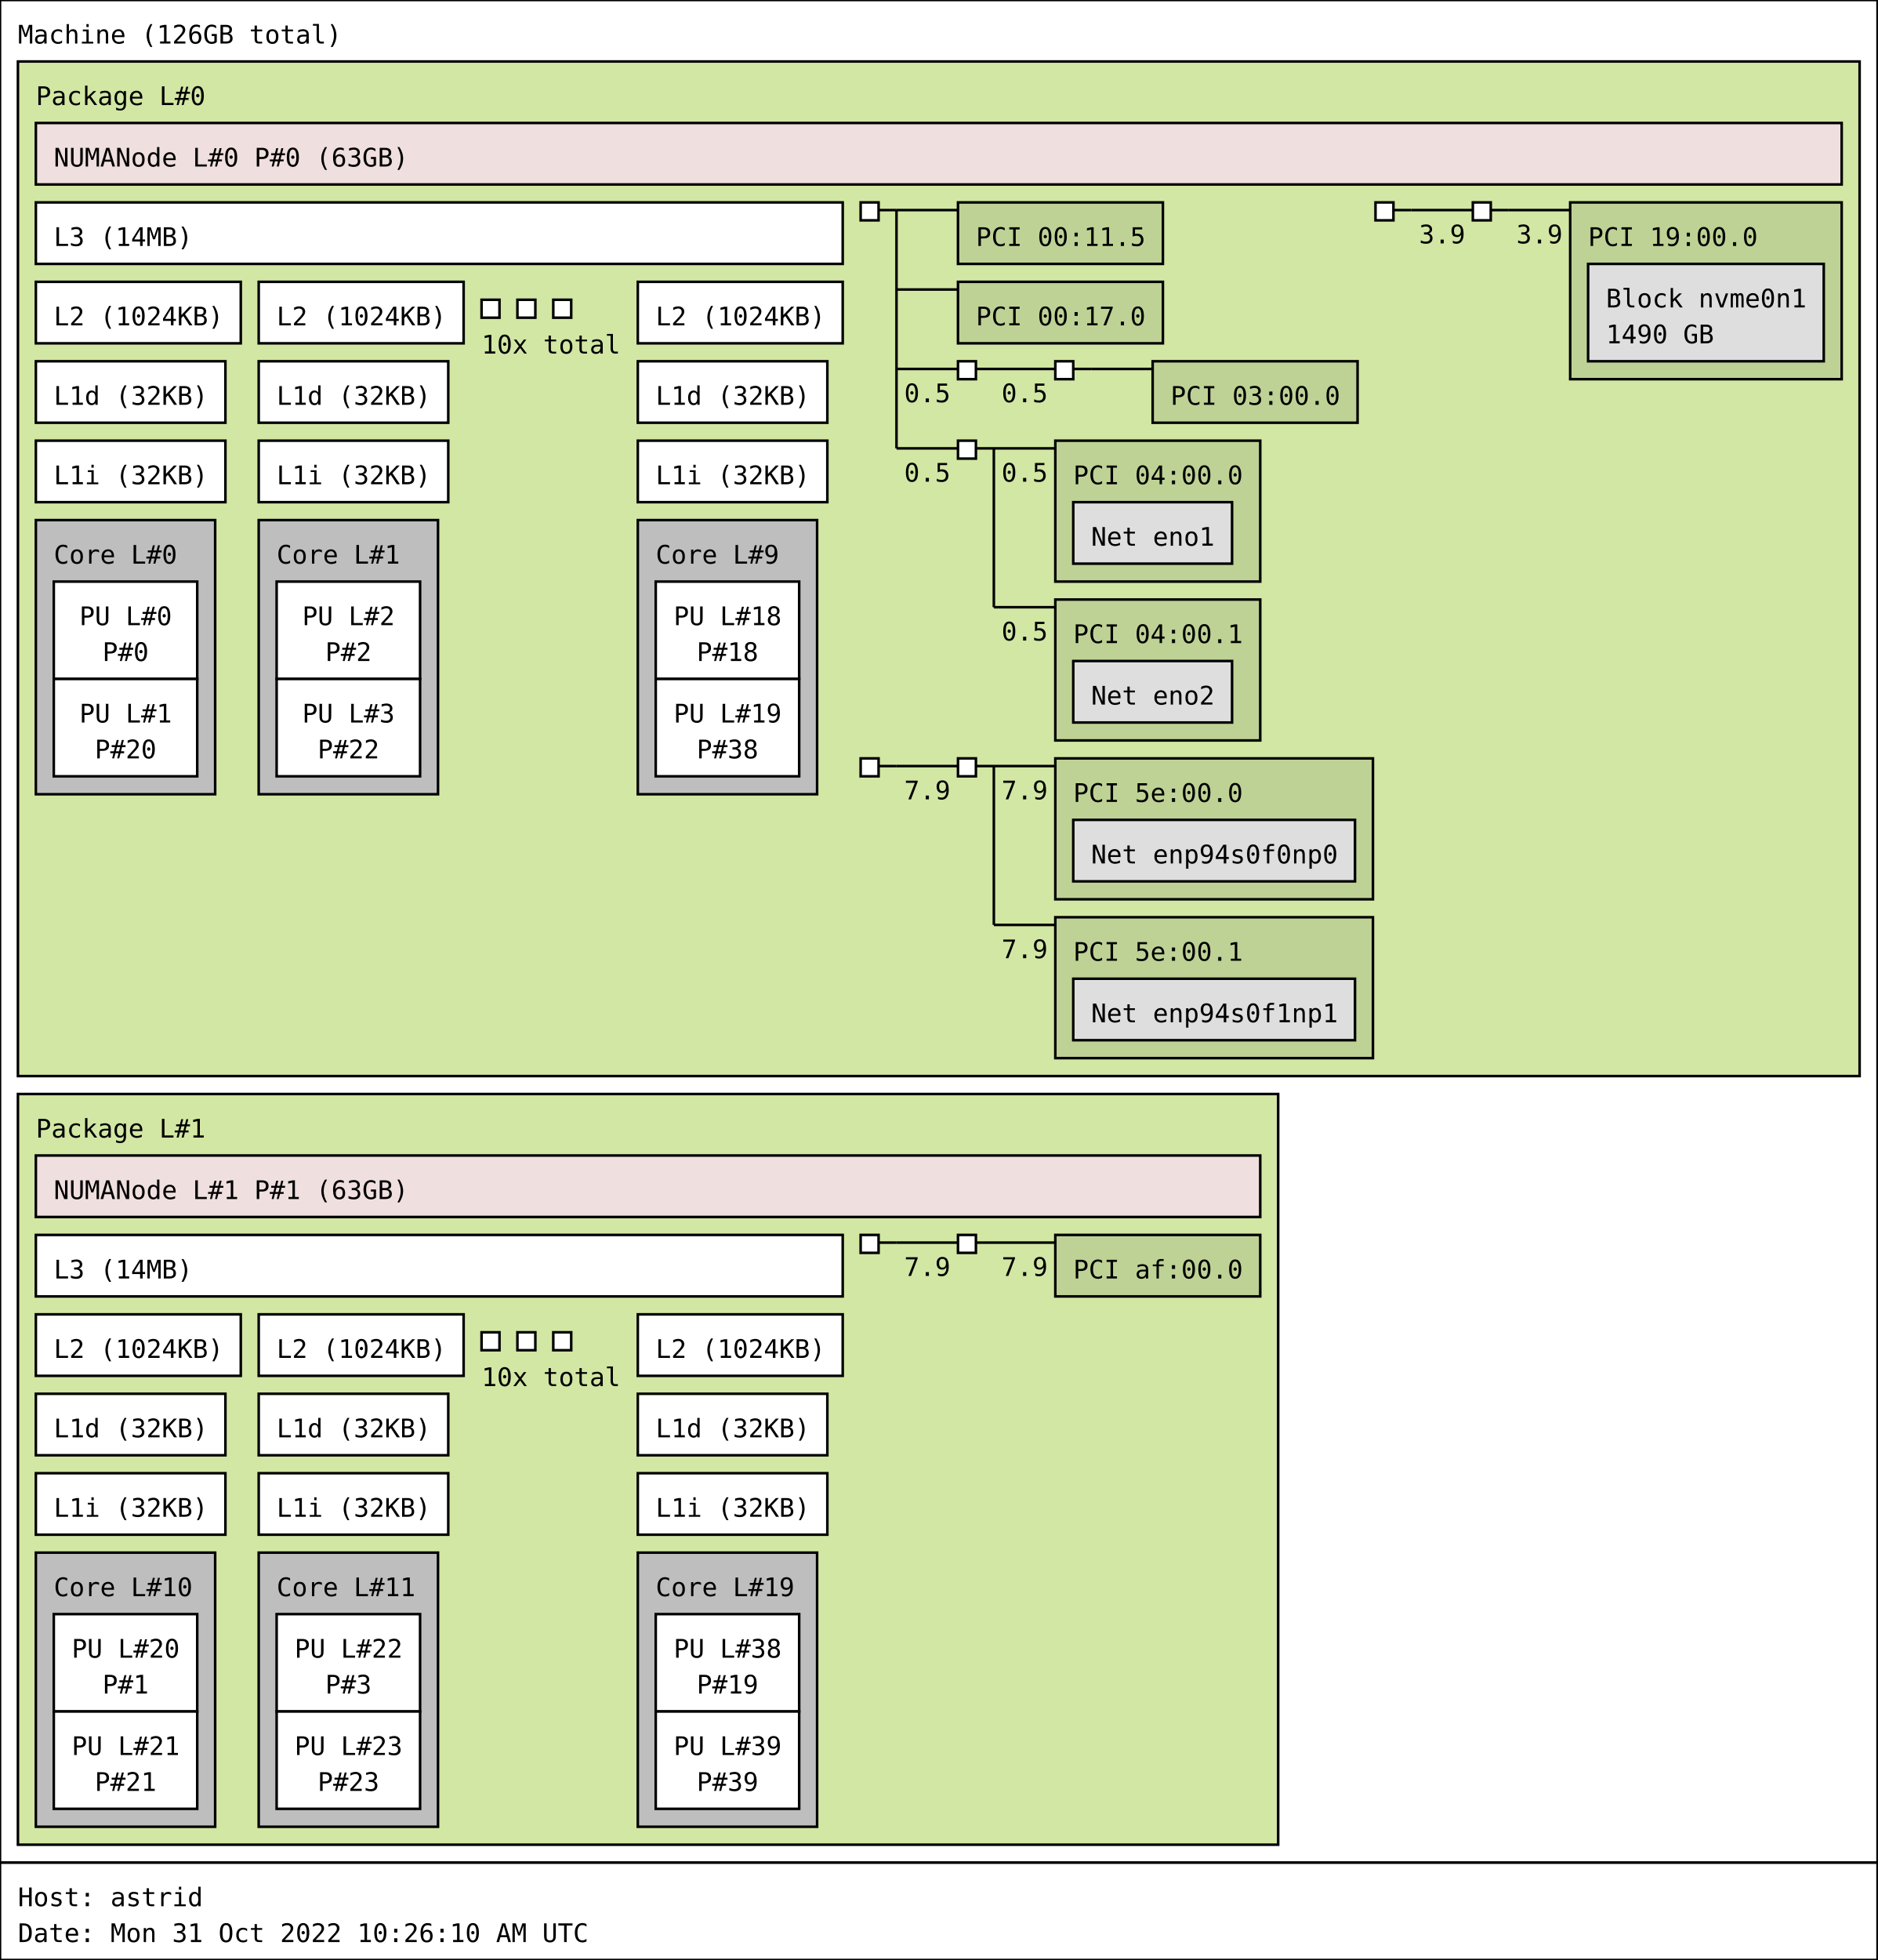
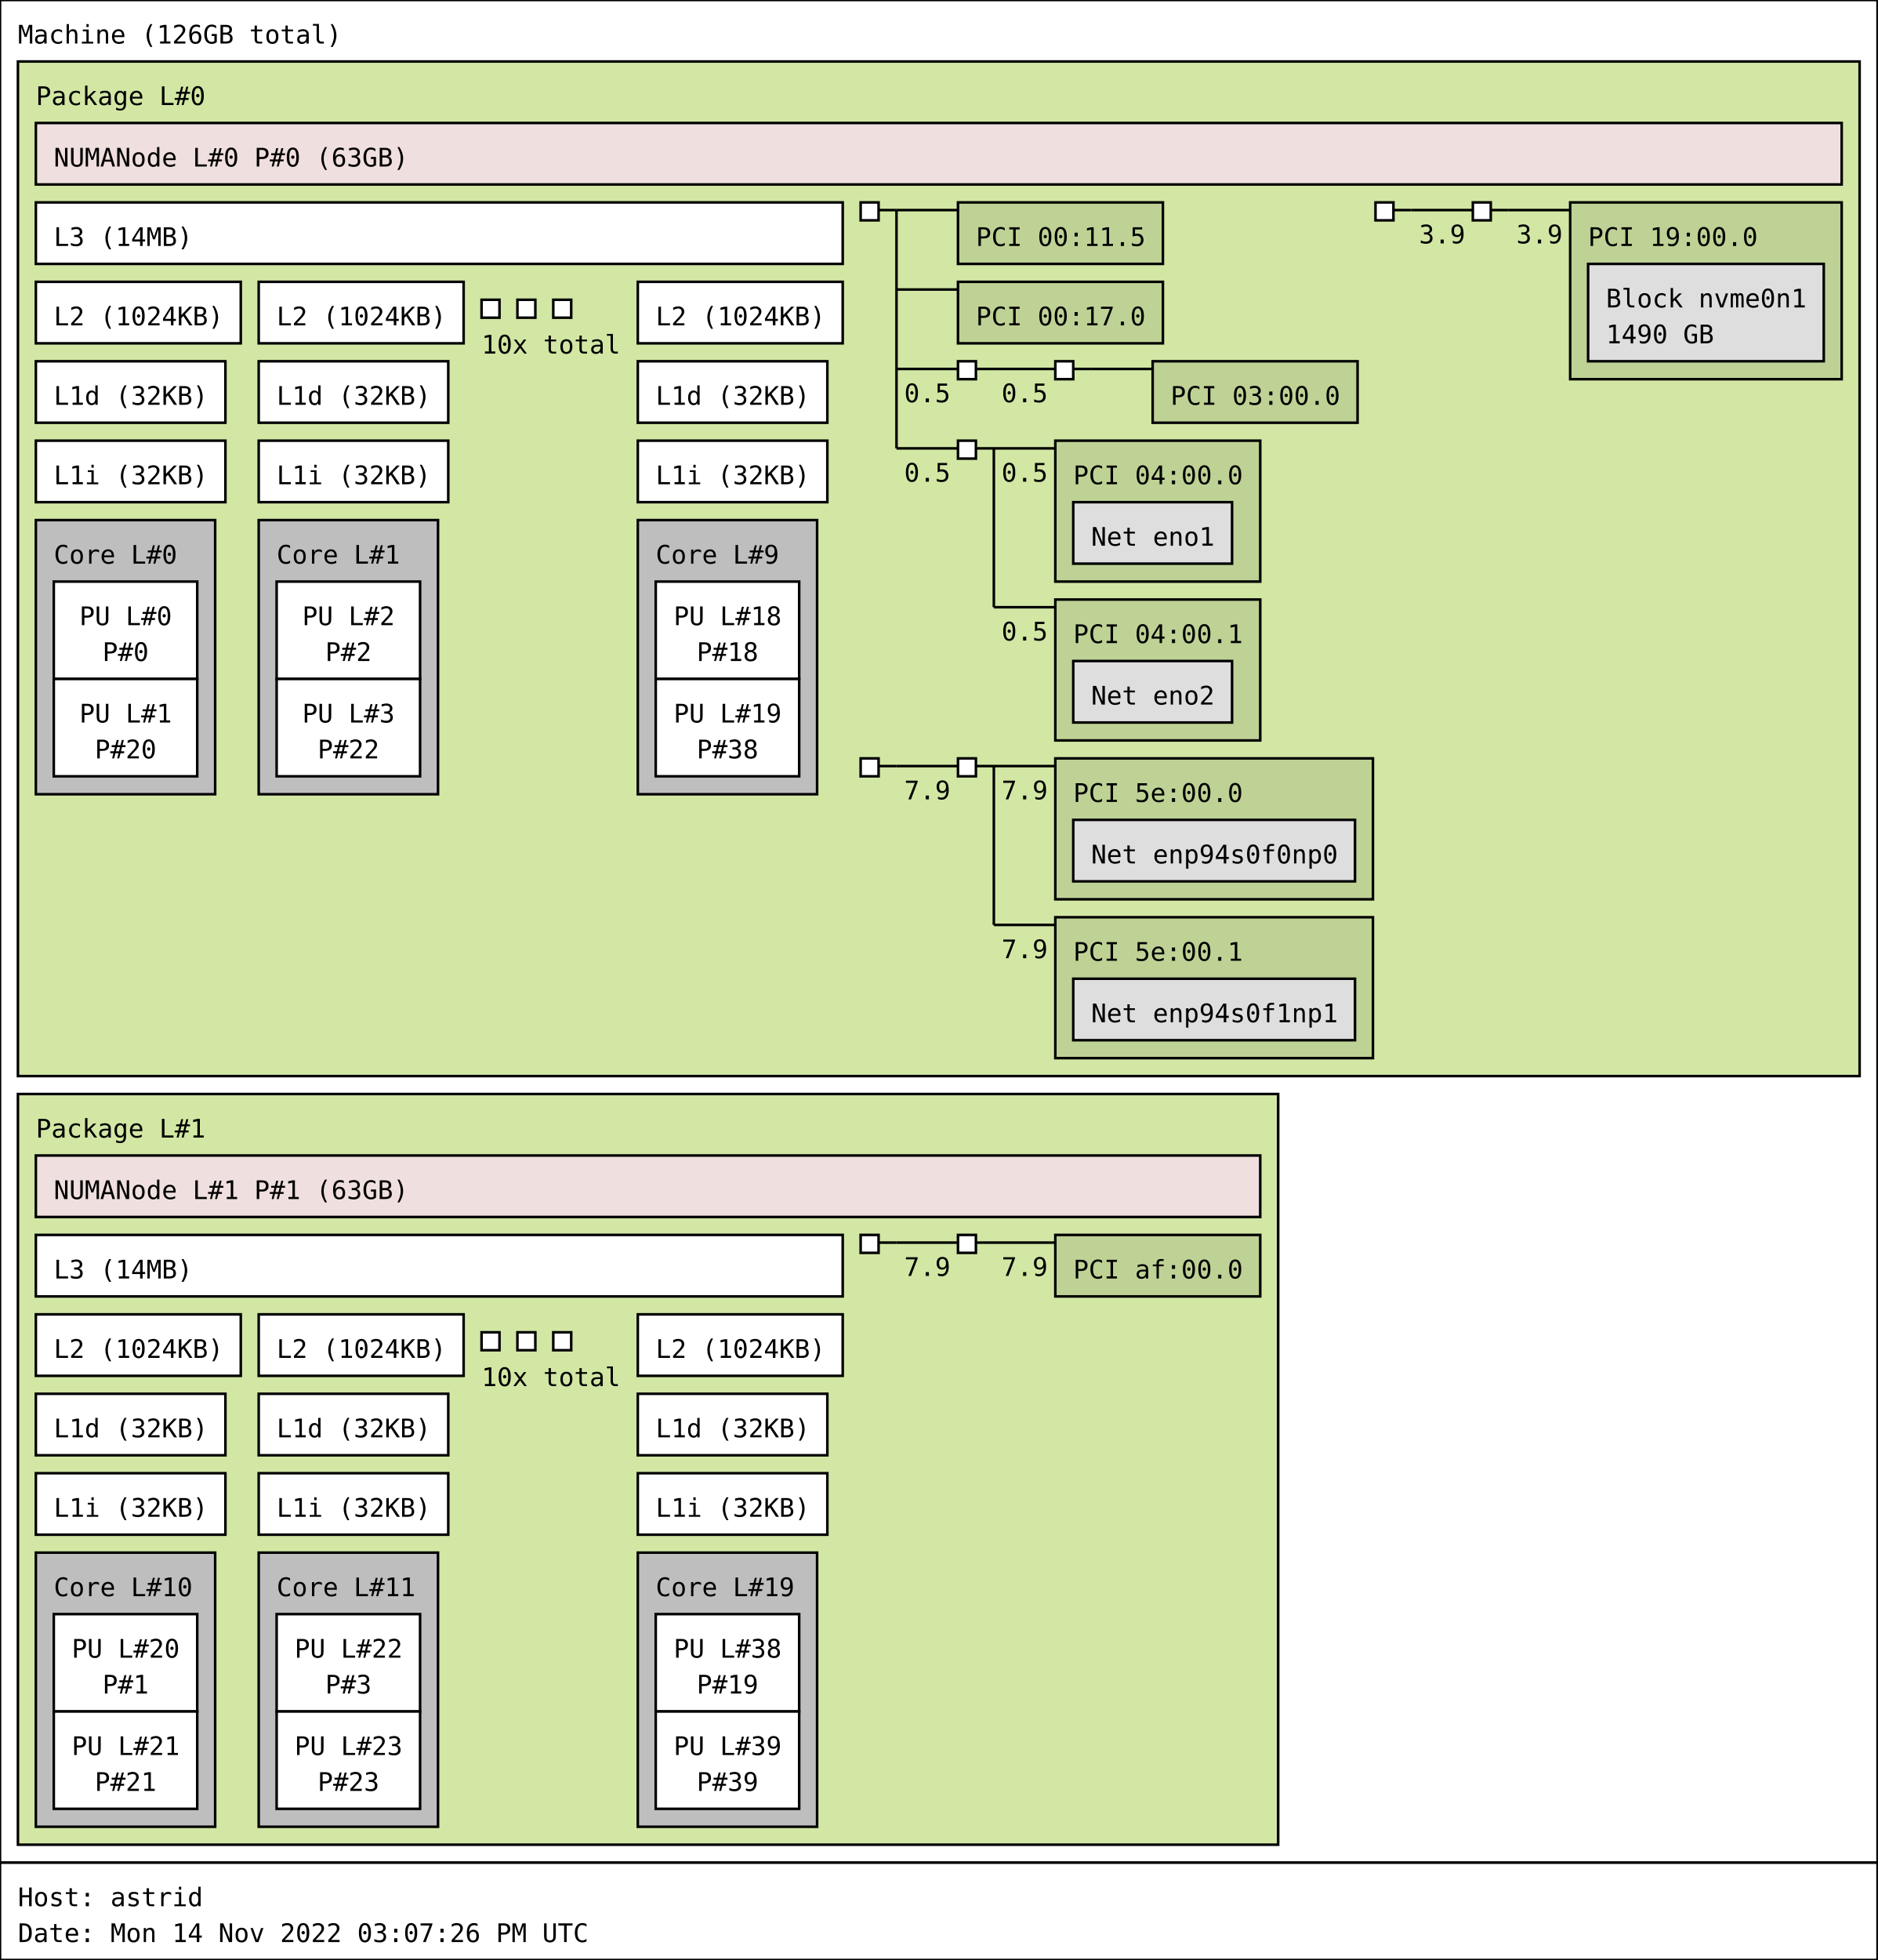
<svg xmlns="http://www.w3.org/2000/svg" width="733px" height="765px" viewBox="0 0 733px 765px" version="1.1">
  <rect id="Machine_0_rect" class="Machine" x="0" y="0" width="733" height="727" fill="rgb(255,255,255)" stroke="rgb(0,0,0)" stroke-width="1" />
  <text id="Machine_0_text" class="Machine" font-family="Monospace" x="7" y="17" fill="rgb(0,0,0)" font-size="10px">Machine (126GB total)</text>
  <rect id="Package_0_rect" class="Package" x="7" y="24" width="719" height="396" fill="rgb(210,231,164)" stroke="rgb(0,0,0)" stroke-width="1" />
  <text id="Package_0_text" class="Package" font-family="Monospace" x="14" y="41" fill="rgb(0,0,0)" font-size="10px">Package L#0</text>
  <rect id="L3_0_rect" class="L3" x="14" y="79" width="315" height="24" fill="rgb(255,255,255)" stroke="rgb(0,0,0)" stroke-width="1" />
  <text id="L3_0_text" class="L3" font-family="Monospace" x="21" y="96" fill="rgb(0,0,0)" font-size="10px">L3 (14MB)</text>
  <rect id="L2_0_rect" class="L2" x="14" y="110" width="80" height="24" fill="rgb(255,255,255)" stroke="rgb(0,0,0)" stroke-width="1" />
  <text id="L2_0_text" class="L2" font-family="Monospace" x="21" y="127" fill="rgb(0,0,0)" font-size="10px">L2 (1024KB)</text>
  <rect id="L1d_0_rect" class="L1d" x="14" y="141" width="74" height="24" fill="rgb(255,255,255)" stroke="rgb(0,0,0)" stroke-width="1" />
  <text id="L1d_0_text" class="L1d" font-family="Monospace" x="21" y="158" fill="rgb(0,0,0)" font-size="10px">L1d (32KB)</text>
  <rect id="L1i_0_rect" class="L1i" x="14" y="172" width="74" height="24" fill="rgb(255,255,255)" stroke="rgb(0,0,0)" stroke-width="1" />
  <text id="L1i_0_text" class="L1i" font-family="Monospace" x="21" y="189" fill="rgb(0,0,0)" font-size="10px">L1i (32KB)</text>
  <rect id="Core_0_rect" class="Core" x="14" y="203" width="70" height="107" fill="rgb(190,190,190)" stroke="rgb(0,0,0)" stroke-width="1" />
  <text id="Core_0_text" class="Core" font-family="Monospace" x="21" y="220" fill="rgb(0,0,0)" font-size="10px">Core L#0</text>
  <rect id="PU_0_rect" class="PU" x="21" y="227" width="56" height="38" fill="rgb(255,255,255)" stroke="rgb(0,0,0)" stroke-width="1" />
  <text id="PU_0_text" class="PU" font-family="Monospace" x="31" y="244" fill="rgb(0,0,0)" font-size="10px">PU L#0</text>
  <text id="PU_0_text_1" class="PU" font-family="Monospace" x="40" y="258" fill="rgb(0,0,0)" font-size="10px">P#0</text>
  <rect id="PU_1_rect" class="PU" x="21" y="265" width="56" height="38" fill="rgb(255,255,255)" stroke="rgb(0,0,0)" stroke-width="1" />
  <text id="PU_1_text" class="PU" font-family="Monospace" x="31" y="282" fill="rgb(0,0,0)" font-size="10px">PU L#1</text>
  <text id="PU_1_text_1" class="PU" font-family="Monospace" x="37" y="296" fill="rgb(0,0,0)" font-size="10px">P#20</text>
  <rect id="L2_1_rect" class="L2" x="101" y="110" width="80" height="24" fill="rgb(255,255,255)" stroke="rgb(0,0,0)" stroke-width="1" />
  <text id="L2_1_text" class="L2" font-family="Monospace" x="108" y="127" fill="rgb(0,0,0)" font-size="10px">L2 (1024KB)</text>
  <rect id="L1d_1_rect" class="L1d" x="101" y="141" width="74" height="24" fill="rgb(255,255,255)" stroke="rgb(0,0,0)" stroke-width="1" />
  <text id="L1d_1_text" class="L1d" font-family="Monospace" x="108" y="158" fill="rgb(0,0,0)" font-size="10px">L1d (32KB)</text>
  <rect id="L1i_1_rect" class="L1i" x="101" y="172" width="74" height="24" fill="rgb(255,255,255)" stroke="rgb(0,0,0)" stroke-width="1" />
  <text id="L1i_1_text" class="L1i" font-family="Monospace" x="108" y="189" fill="rgb(0,0,0)" font-size="10px">L1i (32KB)</text>
  <rect id="Core_1_rect" class="Core" x="101" y="203" width="70" height="107" fill="rgb(190,190,190)" stroke="rgb(0,0,0)" stroke-width="1" />
  <text id="Core_1_text" class="Core" font-family="Monospace" x="108" y="220" fill="rgb(0,0,0)" font-size="10px">Core L#1</text>
  <rect id="PU_2_rect" class="PU" x="108" y="227" width="56" height="38" fill="rgb(255,255,255)" stroke="rgb(0,0,0)" stroke-width="1" />
  <text id="PU_2_text" class="PU" font-family="Monospace" x="118" y="244" fill="rgb(0,0,0)" font-size="10px">PU L#2</text>
  <text id="PU_2_text_1" class="PU" font-family="Monospace" x="127" y="258" fill="rgb(0,0,0)" font-size="10px">P#2</text>
  <rect id="PU_3_rect" class="PU" x="108" y="265" width="56" height="38" fill="rgb(255,255,255)" stroke="rgb(0,0,0)" stroke-width="1" />
  <text id="PU_3_text" class="PU" font-family="Monospace" x="118" y="282" fill="rgb(0,0,0)" font-size="10px">PU L#3</text>
  <text id="PU_3_text_1" class="PU" font-family="Monospace" x="124" y="296" fill="rgb(0,0,0)" font-size="10px">P#22</text>
  <rect id="L2_2_rect" class="L2" x="188" y="117" width="7" height="7" fill="rgb(255,255,255)" stroke="rgb(0,0,0)" stroke-width="1" />
  <rect id="L2_2_rect" class="L2" x="202" y="117" width="7" height="7" fill="rgb(255,255,255)" stroke="rgb(0,0,0)" stroke-width="1" />
  <rect id="L2_2_rect" class="L2" x="216" y="117" width="7" height="7" fill="rgb(255,255,255)" stroke="rgb(0,0,0)" stroke-width="1" />
  <text id="L2_2_text" class="L2" font-family="Monospace" x="188" y="138" fill="rgb(0,0,0)" font-size="10px">10x total</text>
  <rect id="L2_9_rect" class="L2" x="249" y="110" width="80" height="24" fill="rgb(255,255,255)" stroke="rgb(0,0,0)" stroke-width="1" />
  <text id="L2_9_text" class="L2" font-family="Monospace" x="256" y="127" fill="rgb(0,0,0)" font-size="10px">L2 (1024KB)</text>
  <rect id="L1d_9_rect" class="L1d" x="249" y="141" width="74" height="24" fill="rgb(255,255,255)" stroke="rgb(0,0,0)" stroke-width="1" />
  <text id="L1d_9_text" class="L1d" font-family="Monospace" x="256" y="158" fill="rgb(0,0,0)" font-size="10px">L1d (32KB)</text>
  <rect id="L1i_9_rect" class="L1i" x="249" y="172" width="74" height="24" fill="rgb(255,255,255)" stroke="rgb(0,0,0)" stroke-width="1" />
  <text id="L1i_9_text" class="L1i" font-family="Monospace" x="256" y="189" fill="rgb(0,0,0)" font-size="10px">L1i (32KB)</text>
  <rect id="Core_9_rect" class="Core" x="249" y="203" width="70" height="107" fill="rgb(190,190,190)" stroke="rgb(0,0,0)" stroke-width="1" />
  <text id="Core_9_text" class="Core" font-family="Monospace" x="256" y="220" fill="rgb(0,0,0)" font-size="10px">Core L#9</text>
  <rect id="PU_18_rect" class="PU" x="256" y="227" width="56" height="38" fill="rgb(255,255,255)" stroke="rgb(0,0,0)" stroke-width="1" />
  <text id="PU_18_text" class="PU" font-family="Monospace" x="263" y="244" fill="rgb(0,0,0)" font-size="10px">PU L#18</text>
  <text id="PU_18_text_1" class="PU" font-family="Monospace" x="272" y="258" fill="rgb(0,0,0)" font-size="10px">P#18</text>
  <rect id="PU_19_rect" class="PU" x="256" y="265" width="56" height="38" fill="rgb(255,255,255)" stroke="rgb(0,0,0)" stroke-width="1" />
  <text id="PU_19_text" class="PU" font-family="Monospace" x="263" y="282" fill="rgb(0,0,0)" font-size="10px">PU L#19</text>
  <text id="PU_19_text_1" class="PU" font-family="Monospace" x="272" y="296" fill="rgb(0,0,0)" font-size="10px">P#38</text>
  <rect id="NUMANode_0_rect" class="NUMANode" x="14" y="48" width="705" height="24" fill="rgb(239,223,222)" stroke="rgb(0,0,0)" stroke-width="1" />
  <text id="NUMANode_0_text" class="NUMANode" font-family="Monospace" x="21" y="65" fill="rgb(0,0,0)" font-size="10px">NUMANode L#0 P#0 (63GB)</text>
  <rect id="HostBridge_0_rect" class="HostBridge" x="336" y="79" width="7" height="7" fill="rgb(255,255,255)" stroke="rgb(0,0,0)" stroke-width="1" />
  <line id="HostBridge_0_line" class="HostBridge" x1="343" y1="82" x2="350" y2="82" stroke="rgb(0,0,0)" stroke-width="1" />
  <line id="HostBridge_0_line_2" class="HostBridge" x1="350" y1="82" x2="374" y2="82" stroke="rgb(0,0,0)" stroke-width="1" />
  <line id="HostBridge_0_line_3" class="HostBridge" x1="350" y1="113" x2="374" y2="113" stroke="rgb(0,0,0)" stroke-width="1" />
  <line id="HostBridge_0_line_4" class="HostBridge" x1="350" y1="144" x2="374" y2="144" stroke="rgb(0,0,0)" stroke-width="1" />
  <text id="HostBridge_0_text_4" class="HostBridge" font-family="Monospace" x="353" y="157" fill="rgb(0,0,0)" font-size="10px">0.5</text>
  <line id="HostBridge_0_line_5" class="HostBridge" x1="350" y1="175" x2="374" y2="175" stroke="rgb(0,0,0)" stroke-width="1" />
  <text id="HostBridge_0_text_5" class="HostBridge" font-family="Monospace" x="353" y="188" fill="rgb(0,0,0)" font-size="10px">0.5</text>
  <line id="HostBridge_0_line_1" class="HostBridge" x1="350" y1="82" x2="350" y2="175" stroke="rgb(0,0,0)" stroke-width="1" />
  <rect id="PCI_0_rect" class="PCI" x="374" y="79" width="80" height="24" fill="rgb(190,210,149)" stroke="rgb(0,0,0)" stroke-width="1" />
  <text id="PCI_0_text" class="PCI" font-family="Monospace" x="381" y="96" fill="rgb(0,0,0)" font-size="10px">PCI 00:11.5</text>
  <rect id="PCI_1_rect" class="PCI" x="374" y="110" width="80" height="24" fill="rgb(190,210,149)" stroke="rgb(0,0,0)" stroke-width="1" />
  <text id="PCI_1_text" class="PCI" font-family="Monospace" x="381" y="127" fill="rgb(0,0,0)" font-size="10px">PCI 00:17.0</text>
  <rect id="PCIBridge_1_rect" class="PCIBridge" x="374" y="141" width="7" height="7" fill="rgb(255,255,255)" stroke="rgb(0,0,0)" stroke-width="1" />
  <line id="PCIBridge_1_line" class="PCIBridge" x1="381" y1="144" x2="388" y2="144" stroke="rgb(0,0,0)" stroke-width="1" />
  <line id="PCIBridge_1_line_2" class="PCIBridge" x1="388" y1="144" x2="412" y2="144" stroke="rgb(0,0,0)" stroke-width="1" />
  <text id="PCIBridge_1_text_2" class="PCIBridge" font-family="Monospace" x="391" y="157" fill="rgb(0,0,0)" font-size="10px">0.5</text>
  <line id="PCIBridge_1_line_1" class="PCIBridge" x1="388" y1="144" x2="388" y2="144" stroke="rgb(0,0,0)" stroke-width="1" />
  <rect id="PCIBridge_2_rect" class="PCIBridge" x="412" y="141" width="7" height="7" fill="rgb(255,255,255)" stroke="rgb(0,0,0)" stroke-width="1" />
  <line id="PCIBridge_2_line" class="PCIBridge" x1="419" y1="144" x2="426" y2="144" stroke="rgb(0,0,0)" stroke-width="1" />
  <line id="PCIBridge_2_line_2" class="PCIBridge" x1="426" y1="144" x2="450" y2="144" stroke="rgb(0,0,0)" stroke-width="1" />
  <line id="PCIBridge_2_line_1" class="PCIBridge" x1="426" y1="144" x2="426" y2="144" stroke="rgb(0,0,0)" stroke-width="1" />
  <rect id="PCI_2_rect" class="PCI" x="450" y="141" width="80" height="24" fill="rgb(190,210,149)" stroke="rgb(0,0,0)" stroke-width="1" />
  <text id="PCI_2_text" class="PCI" font-family="Monospace" x="457" y="158" fill="rgb(0,0,0)" font-size="10px">PCI 03:00.0</text>
  <rect id="PCIBridge_3_rect" class="PCIBridge" x="374" y="172" width="7" height="7" fill="rgb(255,255,255)" stroke="rgb(0,0,0)" stroke-width="1" />
  <line id="PCIBridge_3_line" class="PCIBridge" x1="381" y1="175" x2="388" y2="175" stroke="rgb(0,0,0)" stroke-width="1" />
  <line id="PCIBridge_3_line_2" class="PCIBridge" x1="388" y1="175" x2="412" y2="175" stroke="rgb(0,0,0)" stroke-width="1" />
  <text id="PCIBridge_3_text_2" class="PCIBridge" font-family="Monospace" x="391" y="188" fill="rgb(0,0,0)" font-size="10px">0.5</text>
  <line id="PCIBridge_3_line_3" class="PCIBridge" x1="388" y1="237" x2="412" y2="237" stroke="rgb(0,0,0)" stroke-width="1" />
  <text id="PCIBridge_3_text_3" class="PCIBridge" font-family="Monospace" x="391" y="250" fill="rgb(0,0,0)" font-size="10px">0.5</text>
  <line id="PCIBridge_3_line_1" class="PCIBridge" x1="388" y1="175" x2="388" y2="237" stroke="rgb(0,0,0)" stroke-width="1" />
  <rect id="PCI_3_rect" class="PCI" x="412" y="172" width="80" height="55" fill="rgb(190,210,149)" stroke="rgb(0,0,0)" stroke-width="1" />
  <text id="PCI_3_text" class="PCI" font-family="Monospace" x="419" y="189" fill="rgb(0,0,0)" font-size="10px">PCI 04:00.0</text>
  <rect id="Net_0_rect" class="Net" x="419" y="196" width="62" height="24" fill="rgb(222,222,222)" stroke="rgb(0,0,0)" stroke-width="1" />
  <text id="Net_0_text" class="Net" font-family="Monospace" x="426" y="213" fill="rgb(0,0,0)" font-size="10px">Net eno1</text>
  <rect id="PCI_4_rect" class="PCI" x="412" y="234" width="80" height="55" fill="rgb(190,210,149)" stroke="rgb(0,0,0)" stroke-width="1" />
  <text id="PCI_4_text" class="PCI" font-family="Monospace" x="419" y="251" fill="rgb(0,0,0)" font-size="10px">PCI 04:00.1</text>
  <rect id="Net_1_rect" class="Net" x="419" y="258" width="62" height="24" fill="rgb(222,222,222)" stroke="rgb(0,0,0)" stroke-width="1" />
  <text id="Net_1_text" class="Net" font-family="Monospace" x="426" y="275" fill="rgb(0,0,0)" font-size="10px">Net eno2</text>
  <rect id="HostBridge_4_rect" class="HostBridge" x="537" y="79" width="7" height="7" fill="rgb(255,255,255)" stroke="rgb(0,0,0)" stroke-width="1" />
  <line id="HostBridge_4_line" class="HostBridge" x1="544" y1="82" x2="551" y2="82" stroke="rgb(0,0,0)" stroke-width="1" />
  <line id="HostBridge_4_line_2" class="HostBridge" x1="551" y1="82" x2="575" y2="82" stroke="rgb(0,0,0)" stroke-width="1" />
  <text id="HostBridge_4_text_2" class="HostBridge" font-family="Monospace" x="554" y="95" fill="rgb(0,0,0)" font-size="10px">3.9</text>
  <line id="HostBridge_4_line_1" class="HostBridge" x1="551" y1="82" x2="551" y2="82" stroke="rgb(0,0,0)" stroke-width="1" />
  <rect id="PCIBridge_5_rect" class="PCIBridge" x="575" y="79" width="7" height="7" fill="rgb(255,255,255)" stroke="rgb(0,0,0)" stroke-width="1" />
  <line id="PCIBridge_5_line" class="PCIBridge" x1="582" y1="82" x2="589" y2="82" stroke="rgb(0,0,0)" stroke-width="1" />
  <line id="PCIBridge_5_line_2" class="PCIBridge" x1="589" y1="82" x2="613" y2="82" stroke="rgb(0,0,0)" stroke-width="1" />
  <text id="PCIBridge_5_text_2" class="PCIBridge" font-family="Monospace" x="592" y="95" fill="rgb(0,0,0)" font-size="10px">3.9</text>
  <line id="PCIBridge_5_line_1" class="PCIBridge" x1="589" y1="82" x2="589" y2="82" stroke="rgb(0,0,0)" stroke-width="1" />
  <rect id="PCI_5_rect" class="PCI" x="613" y="79" width="106" height="69" fill="rgb(190,210,149)" stroke="rgb(0,0,0)" stroke-width="1" />
  <text id="PCI_5_text" class="PCI" font-family="Monospace" x="620" y="96" fill="rgb(0,0,0)" font-size="10px">PCI 19:00.0</text>
  <rect id="Block_2_rect" class="Block" x="620" y="103" width="92" height="38" fill="rgb(222,222,222)" stroke="rgb(0,0,0)" stroke-width="1" />
  <text id="Block_2_text" class="Block" font-family="Monospace" x="627" y="120" fill="rgb(0,0,0)" font-size="10px">Block nvme0n1</text>
  <text id="Block_2_text_1" class="Block" font-family="Monospace" x="627" y="134" fill="rgb(0,0,0)" font-size="10px">1490 GB</text>
  <rect id="HostBridge_6_rect" class="HostBridge" x="336" y="296" width="7" height="7" fill="rgb(255,255,255)" stroke="rgb(0,0,0)" stroke-width="1" />
  <line id="HostBridge_6_line" class="HostBridge" x1="343" y1="299" x2="350" y2="299" stroke="rgb(0,0,0)" stroke-width="1" />
  <line id="HostBridge_6_line_2" class="HostBridge" x1="350" y1="299" x2="374" y2="299" stroke="rgb(0,0,0)" stroke-width="1" />
  <text id="HostBridge_6_text_2" class="HostBridge" font-family="Monospace" x="353" y="312" fill="rgb(0,0,0)" font-size="10px">7.9</text>
  <line id="HostBridge_6_line_1" class="HostBridge" x1="350" y1="299" x2="350" y2="299" stroke="rgb(0,0,0)" stroke-width="1" />
  <rect id="PCIBridge_7_rect" class="PCIBridge" x="374" y="296" width="7" height="7" fill="rgb(255,255,255)" stroke="rgb(0,0,0)" stroke-width="1" />
  <line id="PCIBridge_7_line" class="PCIBridge" x1="381" y1="299" x2="388" y2="299" stroke="rgb(0,0,0)" stroke-width="1" />
  <line id="PCIBridge_7_line_2" class="PCIBridge" x1="388" y1="299" x2="412" y2="299" stroke="rgb(0,0,0)" stroke-width="1" />
  <text id="PCIBridge_7_text_2" class="PCIBridge" font-family="Monospace" x="391" y="312" fill="rgb(0,0,0)" font-size="10px">7.9</text>
  <line id="PCIBridge_7_line_3" class="PCIBridge" x1="388" y1="361" x2="412" y2="361" stroke="rgb(0,0,0)" stroke-width="1" />
  <text id="PCIBridge_7_text_3" class="PCIBridge" font-family="Monospace" x="391" y="374" fill="rgb(0,0,0)" font-size="10px">7.9</text>
  <line id="PCIBridge_7_line_1" class="PCIBridge" x1="388" y1="299" x2="388" y2="361" stroke="rgb(0,0,0)" stroke-width="1" />
  <rect id="PCI_6_rect" class="PCI" x="412" y="296" width="124" height="55" fill="rgb(190,210,149)" stroke="rgb(0,0,0)" stroke-width="1" />
  <text id="PCI_6_text" class="PCI" font-family="Monospace" x="419" y="313" fill="rgb(0,0,0)" font-size="10px">PCI 5e:00.0</text>
  <rect id="Net_3_rect" class="Net" x="419" y="320" width="110" height="24" fill="rgb(222,222,222)" stroke="rgb(0,0,0)" stroke-width="1" />
  <text id="Net_3_text" class="Net" font-family="Monospace" x="426" y="337" fill="rgb(0,0,0)" font-size="10px">Net enp94s0f0np0</text>
  <rect id="PCI_7_rect" class="PCI" x="412" y="358" width="124" height="55" fill="rgb(190,210,149)" stroke="rgb(0,0,0)" stroke-width="1" />
  <text id="PCI_7_text" class="PCI" font-family="Monospace" x="419" y="375" fill="rgb(0,0,0)" font-size="10px">PCI 5e:00.1</text>
  <rect id="Net_4_rect" class="Net" x="419" y="382" width="110" height="24" fill="rgb(222,222,222)" stroke="rgb(0,0,0)" stroke-width="1" />
  <text id="Net_4_text" class="Net" font-family="Monospace" x="426" y="399" fill="rgb(0,0,0)" font-size="10px">Net enp94s0f1np1</text>
  <rect id="Package_1_rect" class="Package" x="7" y="427" width="492" height="293" fill="rgb(210,231,164)" stroke="rgb(0,0,0)" stroke-width="1" />
  <text id="Package_1_text" class="Package" font-family="Monospace" x="14" y="444" fill="rgb(0,0,0)" font-size="10px">Package L#1</text>
  <rect id="L3_1_rect" class="L3" x="14" y="482" width="315" height="24" fill="rgb(255,255,255)" stroke="rgb(0,0,0)" stroke-width="1" />
  <text id="L3_1_text" class="L3" font-family="Monospace" x="21" y="499" fill="rgb(0,0,0)" font-size="10px">L3 (14MB)</text>
  <rect id="L2_10_rect" class="L2" x="14" y="513" width="80" height="24" fill="rgb(255,255,255)" stroke="rgb(0,0,0)" stroke-width="1" />
  <text id="L2_10_text" class="L2" font-family="Monospace" x="21" y="530" fill="rgb(0,0,0)" font-size="10px">L2 (1024KB)</text>
  <rect id="L1d_10_rect" class="L1d" x="14" y="544" width="74" height="24" fill="rgb(255,255,255)" stroke="rgb(0,0,0)" stroke-width="1" />
  <text id="L1d_10_text" class="L1d" font-family="Monospace" x="21" y="561" fill="rgb(0,0,0)" font-size="10px">L1d (32KB)</text>
  <rect id="L1i_10_rect" class="L1i" x="14" y="575" width="74" height="24" fill="rgb(255,255,255)" stroke="rgb(0,0,0)" stroke-width="1" />
  <text id="L1i_10_text" class="L1i" font-family="Monospace" x="21" y="592" fill="rgb(0,0,0)" font-size="10px">L1i (32KB)</text>
  <rect id="Core_10_rect" class="Core" x="14" y="606" width="70" height="107" fill="rgb(190,190,190)" stroke="rgb(0,0,0)" stroke-width="1" />
  <text id="Core_10_text" class="Core" font-family="Monospace" x="21" y="623" fill="rgb(0,0,0)" font-size="10px">Core L#10</text>
  <rect id="PU_20_rect" class="PU" x="21" y="630" width="56" height="38" fill="rgb(255,255,255)" stroke="rgb(0,0,0)" stroke-width="1" />
  <text id="PU_20_text" class="PU" font-family="Monospace" x="28" y="647" fill="rgb(0,0,0)" font-size="10px">PU L#20</text>
  <text id="PU_20_text_1" class="PU" font-family="Monospace" x="40" y="661" fill="rgb(0,0,0)" font-size="10px">P#1</text>
  <rect id="PU_21_rect" class="PU" x="21" y="668" width="56" height="38" fill="rgb(255,255,255)" stroke="rgb(0,0,0)" stroke-width="1" />
  <text id="PU_21_text" class="PU" font-family="Monospace" x="28" y="685" fill="rgb(0,0,0)" font-size="10px">PU L#21</text>
  <text id="PU_21_text_1" class="PU" font-family="Monospace" x="37" y="699" fill="rgb(0,0,0)" font-size="10px">P#21</text>
  <rect id="L2_11_rect" class="L2" x="101" y="513" width="80" height="24" fill="rgb(255,255,255)" stroke="rgb(0,0,0)" stroke-width="1" />
  <text id="L2_11_text" class="L2" font-family="Monospace" x="108" y="530" fill="rgb(0,0,0)" font-size="10px">L2 (1024KB)</text>
  <rect id="L1d_11_rect" class="L1d" x="101" y="544" width="74" height="24" fill="rgb(255,255,255)" stroke="rgb(0,0,0)" stroke-width="1" />
  <text id="L1d_11_text" class="L1d" font-family="Monospace" x="108" y="561" fill="rgb(0,0,0)" font-size="10px">L1d (32KB)</text>
  <rect id="L1i_11_rect" class="L1i" x="101" y="575" width="74" height="24" fill="rgb(255,255,255)" stroke="rgb(0,0,0)" stroke-width="1" />
  <text id="L1i_11_text" class="L1i" font-family="Monospace" x="108" y="592" fill="rgb(0,0,0)" font-size="10px">L1i (32KB)</text>
  <rect id="Core_11_rect" class="Core" x="101" y="606" width="70" height="107" fill="rgb(190,190,190)" stroke="rgb(0,0,0)" stroke-width="1" />
  <text id="Core_11_text" class="Core" font-family="Monospace" x="108" y="623" fill="rgb(0,0,0)" font-size="10px">Core L#11</text>
  <rect id="PU_22_rect" class="PU" x="108" y="630" width="56" height="38" fill="rgb(255,255,255)" stroke="rgb(0,0,0)" stroke-width="1" />
  <text id="PU_22_text" class="PU" font-family="Monospace" x="115" y="647" fill="rgb(0,0,0)" font-size="10px">PU L#22</text>
  <text id="PU_22_text_1" class="PU" font-family="Monospace" x="127" y="661" fill="rgb(0,0,0)" font-size="10px">P#3</text>
  <rect id="PU_23_rect" class="PU" x="108" y="668" width="56" height="38" fill="rgb(255,255,255)" stroke="rgb(0,0,0)" stroke-width="1" />
  <text id="PU_23_text" class="PU" font-family="Monospace" x="115" y="685" fill="rgb(0,0,0)" font-size="10px">PU L#23</text>
  <text id="PU_23_text_1" class="PU" font-family="Monospace" x="124" y="699" fill="rgb(0,0,0)" font-size="10px">P#23</text>
  <rect id="L2_12_rect" class="L2" x="188" y="520" width="7" height="7" fill="rgb(255,255,255)" stroke="rgb(0,0,0)" stroke-width="1" />
  <rect id="L2_12_rect" class="L2" x="202" y="520" width="7" height="7" fill="rgb(255,255,255)" stroke="rgb(0,0,0)" stroke-width="1" />
  <rect id="L2_12_rect" class="L2" x="216" y="520" width="7" height="7" fill="rgb(255,255,255)" stroke="rgb(0,0,0)" stroke-width="1" />
  <text id="L2_12_text" class="L2" font-family="Monospace" x="188" y="541" fill="rgb(0,0,0)" font-size="10px">10x total</text>
  <rect id="L2_19_rect" class="L2" x="249" y="513" width="80" height="24" fill="rgb(255,255,255)" stroke="rgb(0,0,0)" stroke-width="1" />
  <text id="L2_19_text" class="L2" font-family="Monospace" x="256" y="530" fill="rgb(0,0,0)" font-size="10px">L2 (1024KB)</text>
  <rect id="L1d_19_rect" class="L1d" x="249" y="544" width="74" height="24" fill="rgb(255,255,255)" stroke="rgb(0,0,0)" stroke-width="1" />
  <text id="L1d_19_text" class="L1d" font-family="Monospace" x="256" y="561" fill="rgb(0,0,0)" font-size="10px">L1d (32KB)</text>
  <rect id="L1i_19_rect" class="L1i" x="249" y="575" width="74" height="24" fill="rgb(255,255,255)" stroke="rgb(0,0,0)" stroke-width="1" />
  <text id="L1i_19_text" class="L1i" font-family="Monospace" x="256" y="592" fill="rgb(0,0,0)" font-size="10px">L1i (32KB)</text>
  <rect id="Core_19_rect" class="Core" x="249" y="606" width="70" height="107" fill="rgb(190,190,190)" stroke="rgb(0,0,0)" stroke-width="1" />
  <text id="Core_19_text" class="Core" font-family="Monospace" x="256" y="623" fill="rgb(0,0,0)" font-size="10px">Core L#19</text>
  <rect id="PU_38_rect" class="PU" x="256" y="630" width="56" height="38" fill="rgb(255,255,255)" stroke="rgb(0,0,0)" stroke-width="1" />
  <text id="PU_38_text" class="PU" font-family="Monospace" x="263" y="647" fill="rgb(0,0,0)" font-size="10px">PU L#38</text>
  <text id="PU_38_text_1" class="PU" font-family="Monospace" x="272" y="661" fill="rgb(0,0,0)" font-size="10px">P#19</text>
  <rect id="PU_39_rect" class="PU" x="256" y="668" width="56" height="38" fill="rgb(255,255,255)" stroke="rgb(0,0,0)" stroke-width="1" />
  <text id="PU_39_text" class="PU" font-family="Monospace" x="263" y="685" fill="rgb(0,0,0)" font-size="10px">PU L#39</text>
  <text id="PU_39_text_1" class="PU" font-family="Monospace" x="272" y="699" fill="rgb(0,0,0)" font-size="10px">P#39</text>
  <rect id="NUMANode_1_rect" class="NUMANode" x="14" y="451" width="478" height="24" fill="rgb(239,223,222)" stroke="rgb(0,0,0)" stroke-width="1" />
  <text id="NUMANode_1_text" class="NUMANode" font-family="Monospace" x="21" y="468" fill="rgb(0,0,0)" font-size="10px">NUMANode L#1 P#1 (63GB)</text>
  <rect id="HostBridge_8_rect" class="HostBridge" x="336" y="482" width="7" height="7" fill="rgb(255,255,255)" stroke="rgb(0,0,0)" stroke-width="1" />
  <line id="HostBridge_8_line" class="HostBridge" x1="343" y1="485" x2="350" y2="485" stroke="rgb(0,0,0)" stroke-width="1" />
  <line id="HostBridge_8_line_2" class="HostBridge" x1="350" y1="485" x2="374" y2="485" stroke="rgb(0,0,0)" stroke-width="1" />
  <text id="HostBridge_8_text_2" class="HostBridge" font-family="Monospace" x="353" y="498" fill="rgb(0,0,0)" font-size="10px">7.9</text>
  <line id="HostBridge_8_line_1" class="HostBridge" x1="350" y1="485" x2="350" y2="485" stroke="rgb(0,0,0)" stroke-width="1" />
  <rect id="PCIBridge_9_rect" class="PCIBridge" x="374" y="482" width="7" height="7" fill="rgb(255,255,255)" stroke="rgb(0,0,0)" stroke-width="1" />
  <line id="PCIBridge_9_line" class="PCIBridge" x1="381" y1="485" x2="388" y2="485" stroke="rgb(0,0,0)" stroke-width="1" />
  <line id="PCIBridge_9_line_2" class="PCIBridge" x1="388" y1="485" x2="412" y2="485" stroke="rgb(0,0,0)" stroke-width="1" />
  <text id="PCIBridge_9_text_2" class="PCIBridge" font-family="Monospace" x="391" y="498" fill="rgb(0,0,0)" font-size="10px">7.9</text>
  <line id="PCIBridge_9_line_1" class="PCIBridge" x1="388" y1="485" x2="388" y2="485" stroke="rgb(0,0,0)" stroke-width="1" />
  <rect id="PCI_8_rect" class="PCI" x="412" y="482" width="80" height="24" fill="rgb(190,210,149)" stroke="rgb(0,0,0)" stroke-width="1" />
  <text id="PCI_8_text" class="PCI" font-family="Monospace" x="419" y="499" fill="rgb(0,0,0)" font-size="10px">PCI af:00.0</text>
  <rect id="anon_rect" x="0" y="727" width="733" height="38" fill="rgb(255,255,255)" stroke="rgb(0,0,0)" stroke-width="1" />
  <text id="anon_text" font-family="Monospace" x="7" y="744" fill="rgb(0,0,0)" font-size="10px">Host: astrid</text>
-   <text id="anon_text_1" font-family="Monospace" x="7" y="758" fill="rgb(0,0,0)" font-size="10px">Date: Mon 31 Oct 2022 10:26:10 AM UTC</text>
+   <text id="anon_text_1" font-family="Monospace" x="7" y="758" fill="rgb(0,0,0)" font-size="10px">Date: Mon 14 Nov 2022 03:07:26 PM UTC</text>
</svg>
